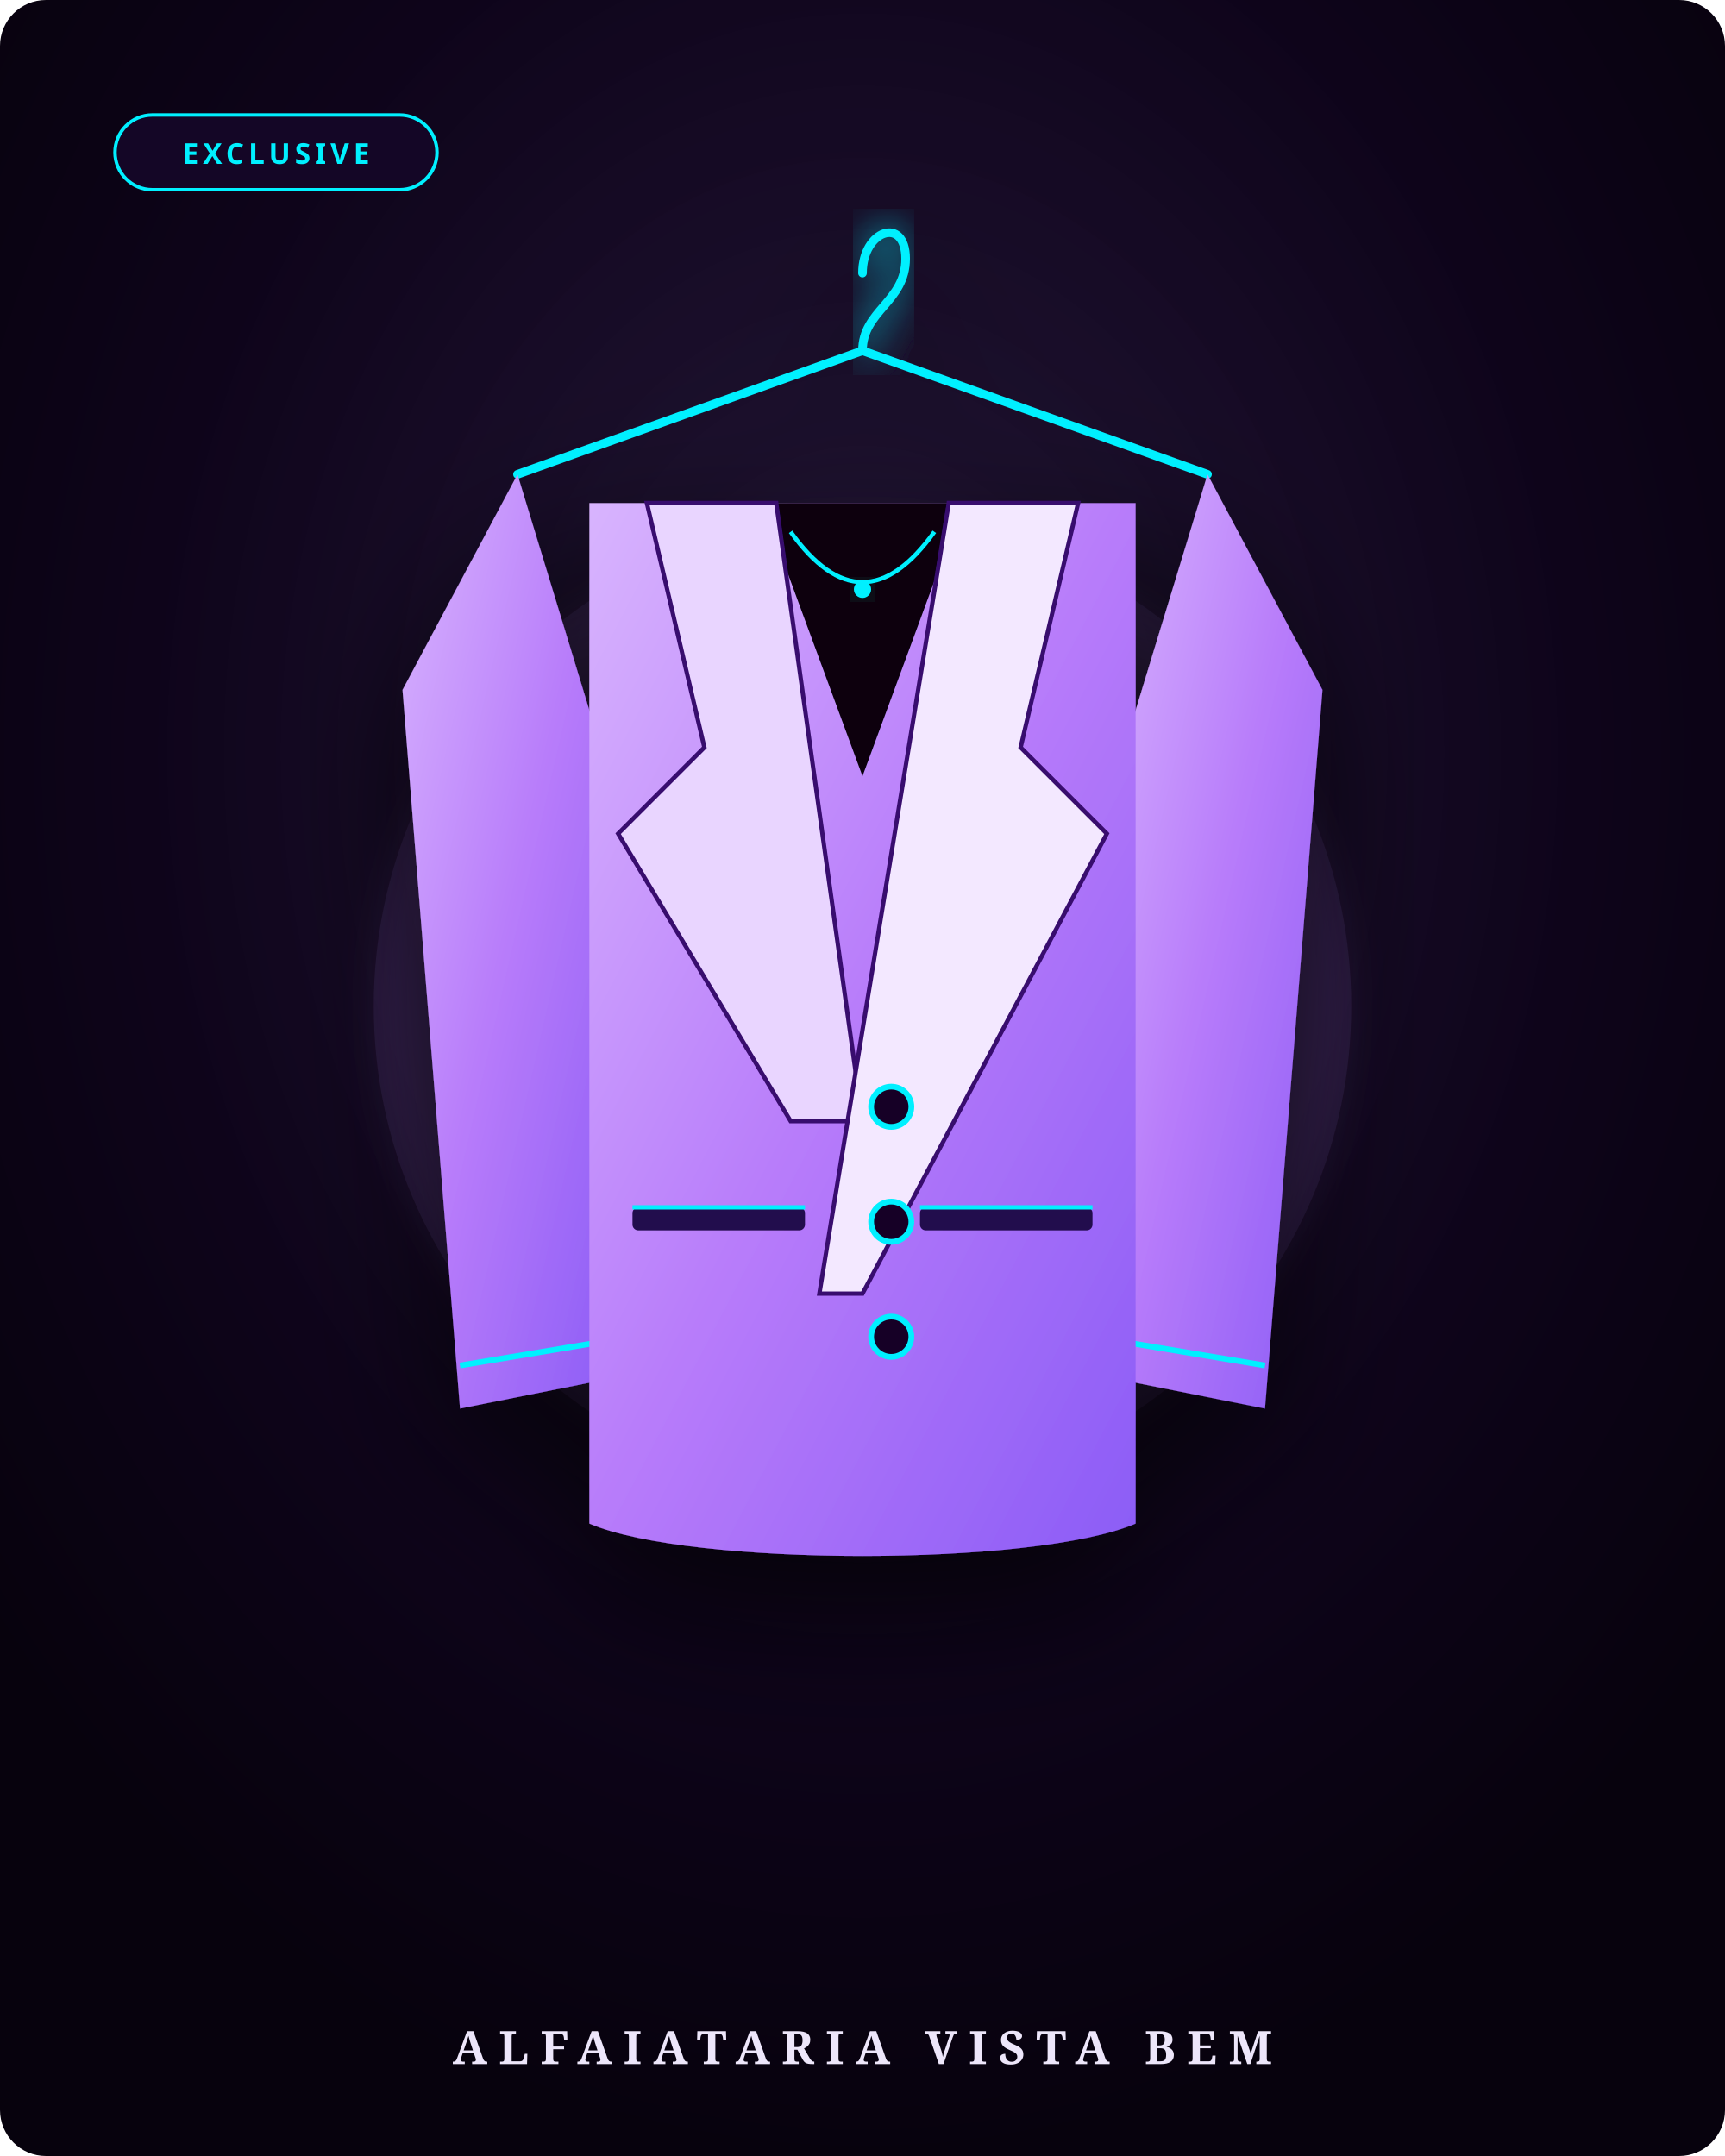
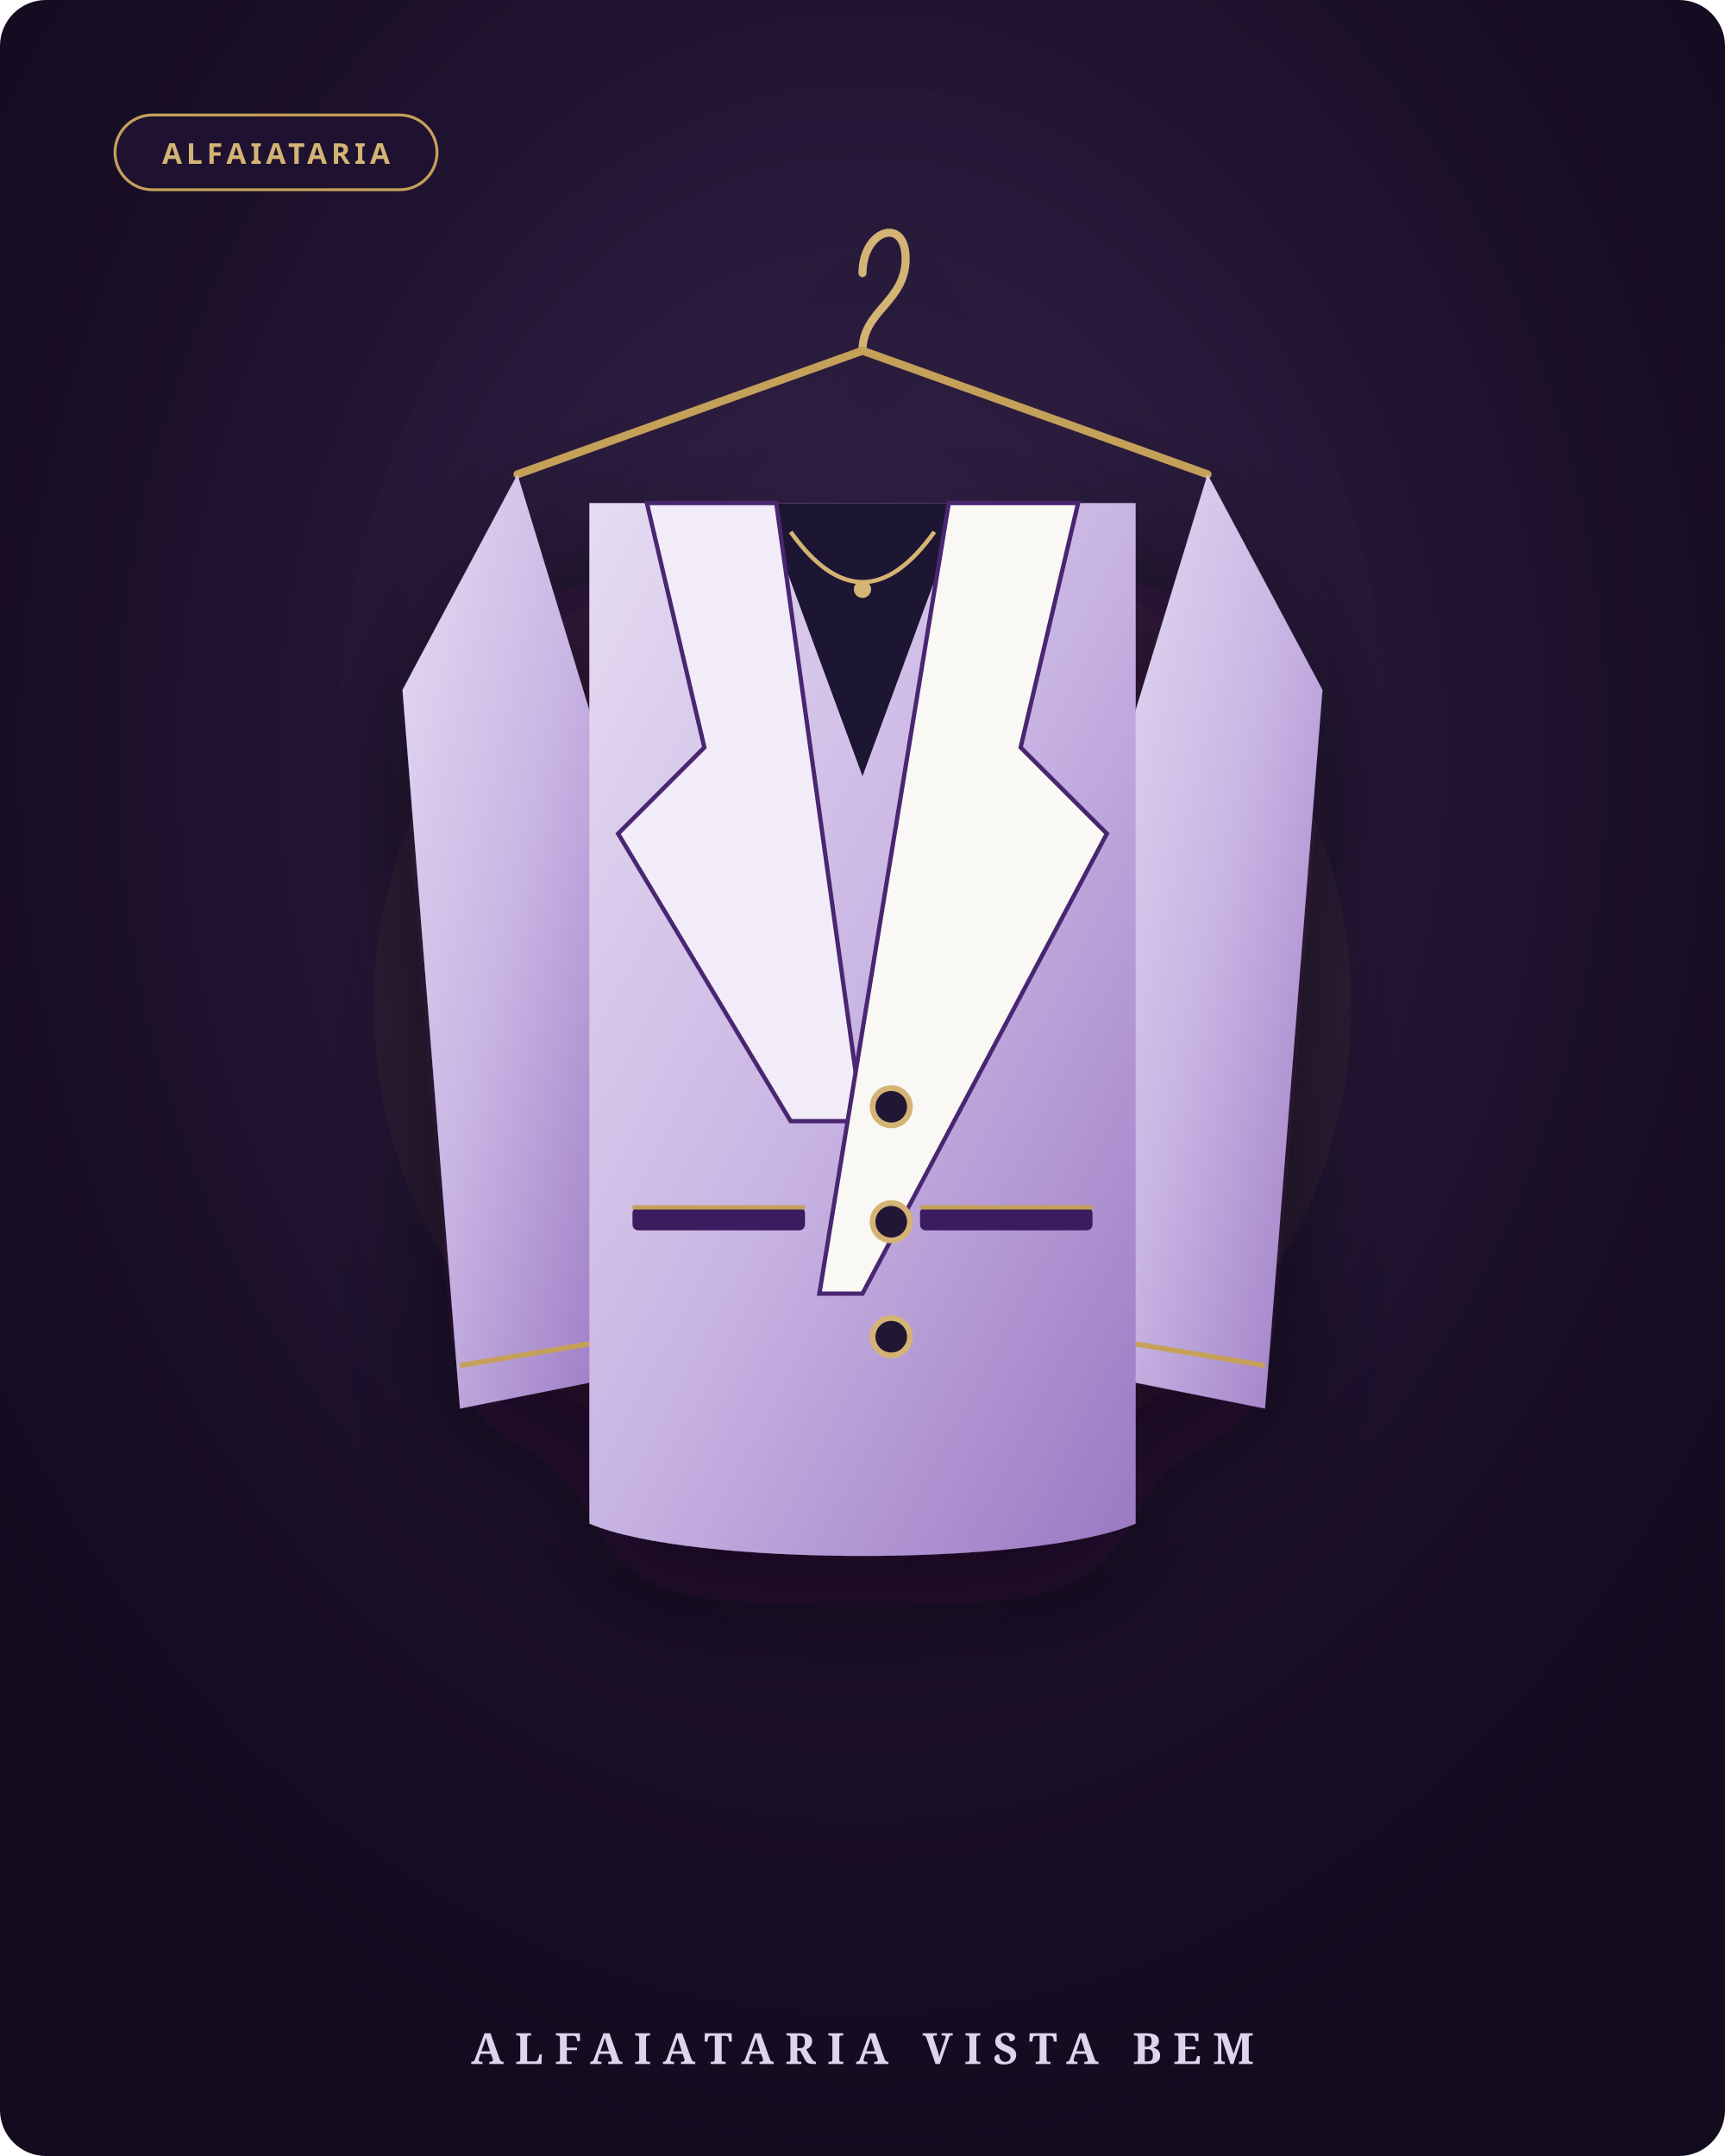
<svg xmlns="http://www.w3.org/2000/svg" viewBox="0 0 600 750" width="600" height="750" fill="none">
  <defs>
    <radialGradient id="studioBlazer" cx="50%" cy="35%" r="65%">
-       <stop offset="0%" stop-color="#190B2E" stop-opacity="0.95" />
-       <stop offset="65%" stop-color="#0E041A" stop-opacity="1" />
-       <stop offset="100%" stop-color="#07020D" stop-opacity="1" />
+       <stop offset="0%" stop-color="#2E1B46" stop-opacity="0.95" />
+       <stop offset="65%" stop-color="#1C102B" stop-opacity="1" />
+       <stop offset="100%" stop-color="#130B1E" stop-opacity="1" />
    </radialGradient>
    <linearGradient id="blazerLilac" x1="0%" y1="0%" x2="100%" y2="100%">
-       <stop offset="0%" stop-color="#D8B4FE" />
-       <stop offset="50%" stop-color="#B77BFA" />
-       <stop offset="100%" stop-color="#8B5CF6" />
+       <stop offset="0%" stop-color="#E6DCF2" />
+       <stop offset="50%" stop-color="#C8B4E3" />
+       <stop offset="100%" stop-color="#9A78C2" />
    </linearGradient>
    <filter id="blazerShadow" x="-10%" y="-10%" width="120%" height="130%">
-       <feDropShadow dx="0" dy="20" stdDeviation="24" flood-color="#000000" flood-opacity="0.7" />
-     </filter>
-     <filter id="cyanLapelGlow" x="-20%" y="-20%" width="140%" height="140%">
-       <feGaussianBlur stdDeviation="6" result="blur" />
-       <feComposite in="SourceGraphic" in2="blur" operator="over" />
+       <feDropShadow dx="0" dy="18" stdDeviation="20" flood-color="#09040E" flood-opacity="0.6" />
    </filter>
  </defs>
  <rect width="600" height="750" rx="16" fill="url(#studioBlazer)" />
-   <circle cx="300" cy="350" r="170" fill="#B77BFA" fill-opacity="0.1" filter="url(#cyanLapelGlow)" />
+   <circle cx="300" cy="350" r="170" fill="#C5A059" fill-opacity="0.06" />
  <g transform="translate(40, 40)">
-     <rect width="112" height="26" rx="13" fill="#140626" stroke="#00F0FF" stroke-width="1.2" />
-     <text x="56" y="17" font-family="'Plus Jakarta Sans', sans-serif" font-size="10" font-weight="700" fill="#00F0FF" letter-spacing="1.5" text-anchor="middle">EXCLUSIVE</text>
+     <rect width="112" height="26" rx="13" fill="#1F1230" stroke="#C5A059" stroke-width="1" />
+     <text x="56" y="17" font-family="'Plus Jakarta Sans', sans-serif" font-size="10" font-weight="600" fill="#D4B475" letter-spacing="1.5" text-anchor="middle">ALFAIATARIA</text>
  </g>
  <g filter="url(#blazerShadow)">
-     <path d="M 300,95 C 300,80 315,75 315,90 C 315,105 300,108 300,122" stroke="#00F0FF" stroke-width="3" stroke-linecap="round" fill="none" filter="url(#cyanLapelGlow)" />
-     <path d="M 180,165 L 300,122 L 420,165" stroke="#00F0FF" stroke-width="3" stroke-linecap="round" fill="none" />
+     <path d="M 300,95 C 300,80 315,75 315,90 C 315,105 300,108 300,122" stroke="#D4B475" stroke-width="2.8" stroke-linecap="round" fill="none" />
+     <path d="M 180,165 L 300,122 L 420,165" stroke="#C5A059" stroke-width="2.8" stroke-linecap="round" fill="none" />
    <path d="M 180,165 L 140,240 L 160,490 L 210,480 L 215,280" fill="url(#blazerLilac)" />
    <path d="M 420,165 L 460,240 L 440,490 L 390,480 L 385,280" fill="url(#blazerLilac)" />
-     <line x1="160" y1="475" x2="208" y2="467" stroke="#00F0FF" stroke-width="2" />
-     <line x1="440" y1="475" x2="392" y2="467" stroke="#00F0FF" stroke-width="2" />
+     <line x1="160" y1="475" x2="208" y2="467" stroke="#C5A059" stroke-width="1.8" />
+     <line x1="440" y1="475" x2="392" y2="467" stroke="#C5A059" stroke-width="1.8" />
    <path d="M 205,175 L 205,530 C 240,545 360,545 395,530 L 395,175 Z" fill="url(#blazerLilac)" />
-     <polygon points="265,175 300,270 335,175" fill="#07020D" />
-     <path d="M 275,185 Q 300,220 325,185" stroke="#00F0FF" stroke-width="1.5" fill="none" />
-     <circle cx="300" cy="205" r="3" fill="#00F0FF" filter="url(#cyanLapelGlow)" />
-     <path d="M 225,175 L 245,260 L 215,290 L 275,390 L 300,390 L 270,175 Z" fill="#E9D5FF" stroke="#380C6E" stroke-width="1.5" />
-     <path d="M 375,175 L 355,260 L 385,290 L 300,450 L 285,450 L 330,175 Z" fill="#F3E8FF" stroke="#380C6E" stroke-width="1.5" />
-     <rect x="220" y="420" width="60" height="8" rx="2" fill="#240A4E" />
-     <rect x="320" y="420" width="60" height="8" rx="2" fill="#240A4E" />
-     <line x1="220" y1="420" x2="280" y2="420" stroke="#00F0FF" stroke-width="1.5" />
-     <line x1="320" y1="420" x2="380" y2="420" stroke="#00F0FF" stroke-width="1.5" />
-     <circle cx="310" cy="385" r="7" fill="#140626" stroke="#00F0FF" stroke-width="2" />
-     <circle cx="310" cy="425" r="7" fill="#140626" stroke="#00F0FF" stroke-width="2" />
-     <circle cx="310" cy="465" r="7" fill="#140626" stroke="#00F0FF" stroke-width="2" />
+     <polygon points="265,175 300,270 335,175" fill="#1F1230" />
+     <path d="M 275,185 Q 300,220 325,185" stroke="#D4B475" stroke-width="1.5" fill="none" />
+     <circle cx="300" cy="205" r="3" fill="#D4B475" />
+     <path d="M 225,175 L 245,260 L 215,290 L 275,390 L 300,390 L 270,175 Z" fill="#F2ECF9" stroke="#4A2570" stroke-width="1.5" />
+     <path d="M 375,175 L 355,260 L 385,290 L 300,450 L 285,450 L 330,175 Z" fill="#FAF8F5" stroke="#4A2570" stroke-width="1.5" />
+     <rect x="220" y="420" width="60" height="8" rx="2" fill="#3B1D5E" />
+     <rect x="320" y="420" width="60" height="8" rx="2" fill="#3B1D5E" />
+     <line x1="220" y1="420" x2="280" y2="420" stroke="#C5A059" stroke-width="1.5" />
+     <line x1="320" y1="420" x2="380" y2="420" stroke="#C5A059" stroke-width="1.5" />
+     <circle cx="310" cy="385" r="6.5" fill="#231236" stroke="#D4B475" stroke-width="2" />
+     <circle cx="310" cy="425" r="6.5" fill="#231236" stroke="#D4B475" stroke-width="2" />
+     <circle cx="310" cy="465" r="6.5" fill="#231236" stroke="#D4B475" stroke-width="2" />
  </g>
-   <text x="300" y="718" font-family="'Bodoni Moda', serif" font-size="16" font-weight="600" fill="#EDE6FA" letter-spacing="4" text-anchor="middle">ALFAIATARIA VISTA BEM</text>
+   <text x="300" y="718" font-family="'Bodoni Moda', Georgia, serif" font-size="15" font-weight="600" fill="#DFD3EE" letter-spacing="4" text-anchor="middle">ALFAIATARIA VISTA BEM</text>
</svg>
